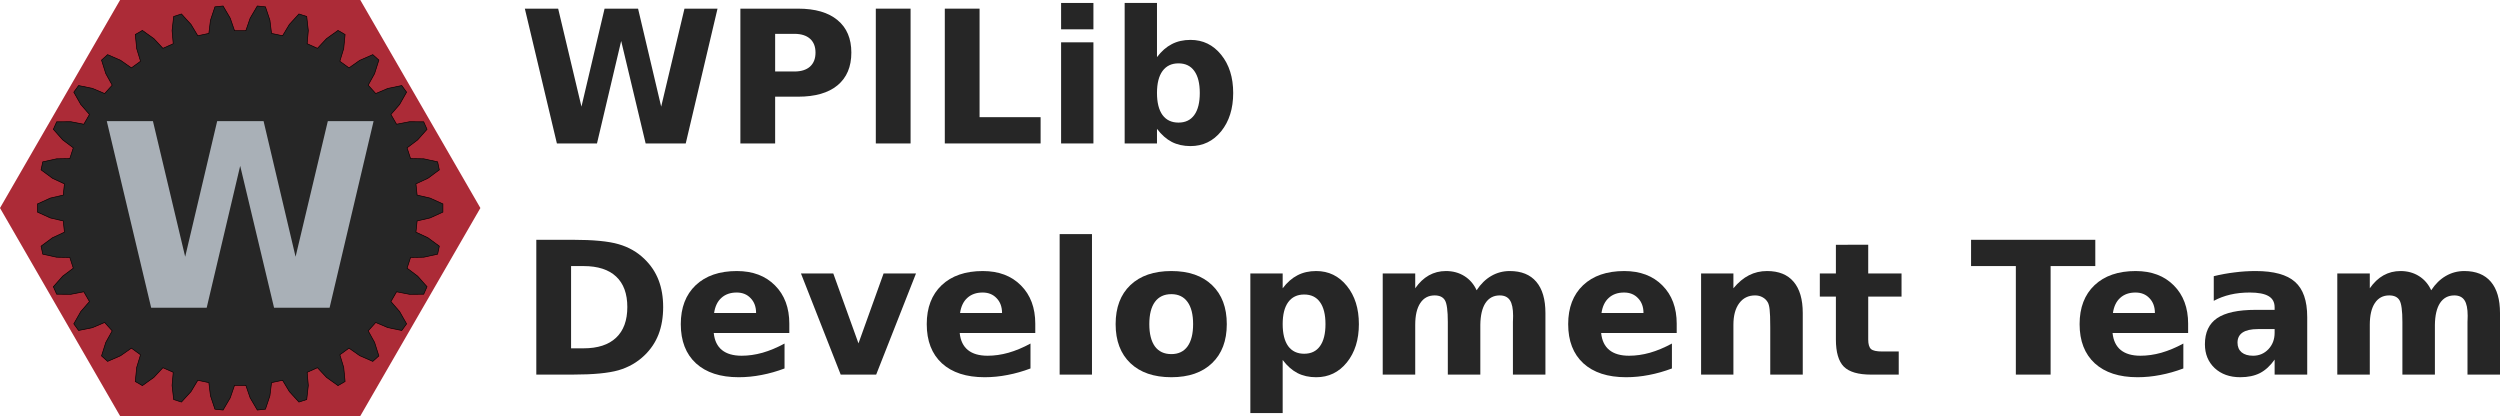
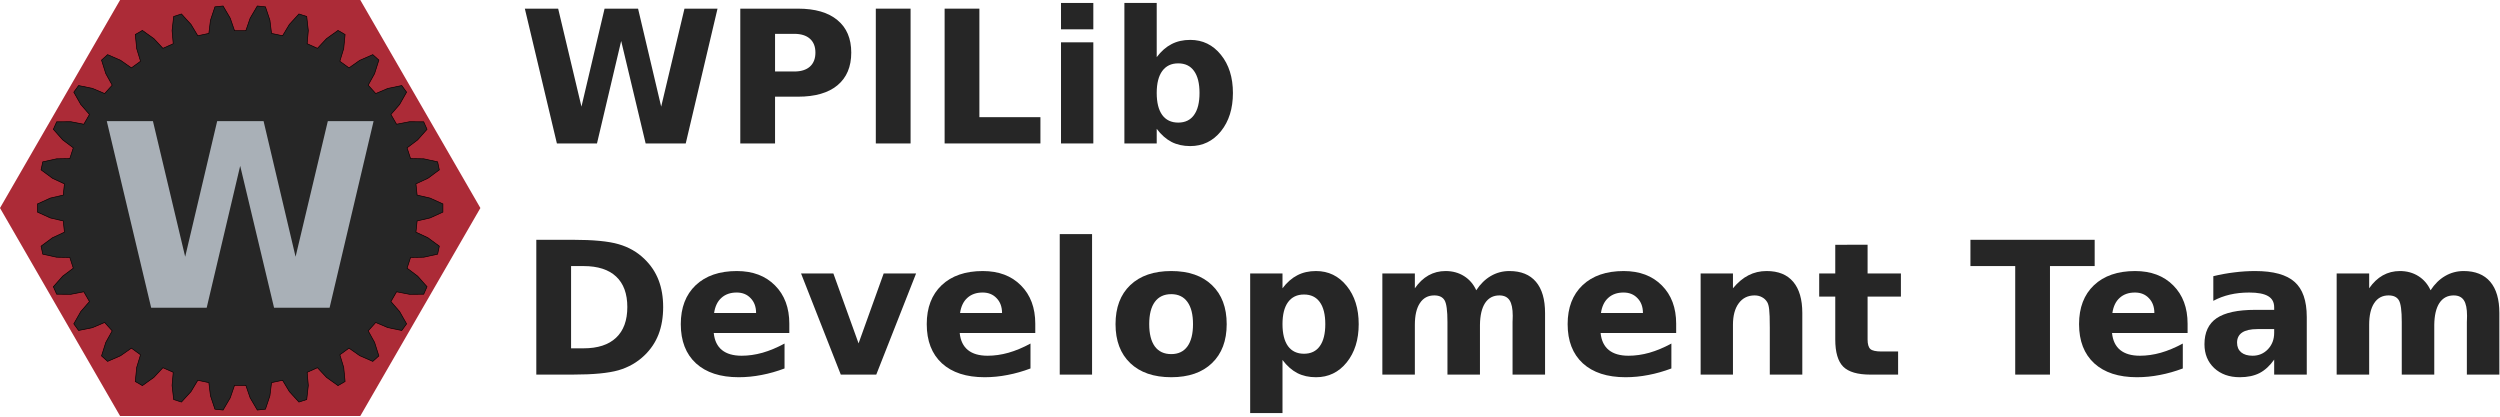
<svg xmlns="http://www.w3.org/2000/svg" width="3893.586" height="647.928" viewBox="0 0 1030.177 171.431" version="1.1" id="svg8">
  <g style="display:inline" id="layer1" transform="translate(-6.345729,-91.74732)">
-     <path id="path32" d="m 154.809,263.178 -98.976,-10e-6 -49.488,-85.715 49.488,-85.715 98.976,4e-6 49.488,85.715 z" style="fill:#ac2b37;fill-opacity:1;stroke-width:0.278" />
+     <path d="m 154.809,263.178 -98.976,-10e-6 -49.488,-85.715 49.488,-85.715 98.976,4e-6 49.488,85.715 z" style="fill:#ac2b37;fill-opacity:1;stroke-width:0.278" id="path32" />
  </g>
  <g transform="translate(-6.345729,-6.413923)" style="display:inline" id="layer2">
    <g transform="translate(105.3209,92.12939)" id="g848">
      <path d="m 72.908,-5.325 5.308,1.226 5.312,2.412 v 3.375 l -5.312,2.412 -5.308,1.226 -0.486,4.626 4.938,2.302 4.694,3.464 -0.702,3.301 -5.697,1.255 -5.447,0.095 -1.437,4.423 4.351,3.279 3.872,4.364 -1.373,3.083 -5.834,0.043 -5.348,-1.04 -2.325,4.028 3.574,4.112 2.88,5.074 -1.984,2.73 -5.715,-1.171 -5.015,-2.129 -3.112,3.456 2.641,4.765 1.762,5.561 -2.508,2.258 -5.347,-2.334 -4.463,-3.125 -3.763,2.734 1.593,5.21 0.567,5.806 -2.922,1.687 -4.745,-3.394 -3.716,-3.985 -4.249,1.892 0.475,5.427 -0.652,5.797 -3.209,1.043 -3.935,-4.307 -2.806,-4.67 -4.549,0.967 -0.664,5.407 -1.843,5.535 -3.356,0.353 -2.954,-5.031 -1.774,-5.151 h -4.651 l -1.774,5.151 -2.954,5.031 -3.356,-0.353 -1.843,-5.535 -0.664,-5.407 -4.549,-0.967 -2.806,4.67 -3.935,4.307 -3.209,-1.043 -0.652,-5.797 0.475,-5.427 -4.249,-1.892 -3.716,3.985 -4.745,3.394 -2.922,-1.687 0.567,-5.806 1.593,-5.21 -3.763,-2.734 -4.463,3.125 -5.347,2.334 -2.508,-2.258 1.762,-5.561 2.641,-4.765 -3.112,-3.456 -5.015,2.129 -5.715,1.171 -1.984,-2.73 2.88,-5.074 3.574,-4.112 -2.325,-4.028 -5.348,1.04 -5.834,-0.043 -1.373,-3.083 3.872,-4.364 4.351,-3.279 -1.437,-4.423 -5.447,-0.095 -5.697,-1.255 -0.702,-3.301 4.694,-3.464 4.938,-2.302 -0.486,-4.626 -5.308,-1.226 -5.312,-2.412 v -3.375 l 5.312,-2.412 5.308,-1.226 0.486,-4.626 -4.938,-2.302 -4.694,-3.464 0.702,-3.301 5.697,-1.255 5.447,-0.095 1.437,-4.423 -4.351,-3.279 -3.872,-4.364 1.373,-3.083 5.834,-0.043 5.348,1.04 2.325,-4.028 -3.574,-4.112 -2.88,-5.074 1.984,-2.73 5.715,1.171 5.015,2.129 3.112,-3.456 -2.641,-4.765 -1.762,-5.561 2.508,-2.258 5.347,2.334 4.463,3.125 3.763,-2.734 -1.593,-5.21 -0.567,-5.806 2.922,-1.687 4.745,3.394 3.716,3.985 4.249,-1.892 -0.475,-5.427 0.652,-5.797 3.209,-1.043 3.935,4.307 2.806,4.67 4.549,-0.967 0.664,-5.407 1.843,-5.535 3.356,-0.353 2.954,5.031 1.774,5.151 h 4.651 l 1.774,-5.151 2.954,-5.031 3.356,0.353 1.843,5.535 0.664,5.407 4.549,0.967 2.806,-4.67 3.935,-4.307 3.209,1.043 0.652,5.797 -0.475,5.427 4.249,1.892 3.716,-3.985 4.745,-3.394 2.922,1.687 -0.567,5.806 -1.593,5.21 3.763,2.734 4.463,-3.125 5.347,-2.334 2.508,2.258 -1.762,5.561 -2.641,4.765 3.112,3.456 5.015,-2.129 5.715,-1.171 1.984,2.73 -2.88,5.074 -3.574,4.112 2.325,4.028 5.348,-1.04 5.834,0.043 1.373,3.083 -3.872,4.364 -4.351,3.279 1.437,4.423 5.447,0.095 5.697,1.255 0.702,3.301 -4.694,3.464 -4.938,2.302 z" style="fill:#262626;fill-opacity:1;stroke:#000000;stroke-width:0.265" id="path844" />
    </g>
  </g>
  <g style="display:inline" transform="translate(-4.3060808e-4,13.26021)" id="layer3">
    <g id="g7" style="display:inline" transform="translate(-6.345296,-32.93438)">
      <path id="path4489" style="font-weight:bold;fill:#a9b0b7;fill-opacity:1;stroke-width:1.099px" d="M 50.35,69.576 H 69.361 L 82.653,125.475 95.841,69.576 h 19.114 l 13.189,55.898 13.292,-55.898 h 18.856 l -18.135,76.918 h -22.875 L 105.321,88.02 91.514,146.494 H 68.639 Z" />
    </g>
    <g transform="matrix(2.855964,0,0,2.855964,-420.3037,58.1919)" id="text3692" style="font-style:normal;font-variant:normal;font-weight:normal;font-stretch:normal;font-size:25.4px;line-height:125%;font-family:sans-serif;-inkscape-font-specification:sans-serif;letter-spacing:0px;word-spacing:0px;fill:#000000;fill-opacity:1;stroke:none;stroke-width:0.265px;stroke-linecap:butt;stroke-linejoin:miter;stroke-opacity:1" aria-label="WPILib Software Development">
-       <g id="text45" style="font-style:normal;font-variant:normal;font-weight:normal;font-stretch:normal;font-size:8.894px;line-height:125%;font-family:sans-serif;-inkscape-font-specification:sans-serif;letter-spacing:0px;word-spacing:0px;fill:#000000;fill-opacity:1;stroke:none;stroke-width:0.093px;stroke-linecap:butt;stroke-linejoin:miter;stroke-opacity:1" />
-       <g id="text49" style="font-style:normal;font-variant:normal;font-weight:normal;font-stretch:normal;font-size:8.894px;line-height:125%;font-family:sans-serif;-inkscape-font-specification:sans-serif;letter-spacing:0px;word-spacing:0px;fill:#262626;fill-opacity:1;stroke:none;stroke-width:0.093px;stroke-linecap:butt;stroke-linejoin:miter;stroke-opacity:1" aria-label="WPILib Development Team">
+       <g style="font-style:normal;font-variant:normal;font-weight:normal;font-stretch:normal;font-size:8.894px;line-height:125%;font-family:sans-serif;-inkscape-font-specification:sans-serif;letter-spacing:0px;word-spacing:0px;fill:#000000;fill-opacity:1;stroke:none;stroke-width:0.093px;stroke-linecap:butt;stroke-linejoin:miter;stroke-opacity:1" id="text45" />
+       <g style="font-style:normal;font-variant:normal;font-weight:normal;font-stretch:normal;font-size:8.894px;line-height:125%;font-family:sans-serif;-inkscape-font-specification:sans-serif;letter-spacing:0px;word-spacing:0px;fill:#262626;fill-opacity:1;stroke:none;stroke-width:0.093px;stroke-linecap:butt;stroke-linejoin:miter;stroke-opacity:1" id="text49" aria-label="WPILib Development Team">
        <path id="path25" style="font-style:normal;font-variant:normal;font-weight:bold;font-stretch:normal;font-size:26.681px;line-height:125%;font-family:'DejaVu Sans';-inkscape-font-specification:'DejaVu Sans Bold';fill:#262626;fill-opacity:1;stroke-width:0.093px" d="m 222.894,-23.771 h 4.807 l 3.361,14.135 3.335,-14.135 h 4.833 l 3.335,14.135 3.361,-14.135 h 4.768 l -4.586,19.451 h -5.784 l -3.531,-14.787 -3.491,14.787 h -5.784 z" />
-         <path id="path27" style="font-style:normal;font-variant:normal;font-weight:bold;font-stretch:normal;font-size:26.681px;line-height:125%;font-family:'DejaVu Sans';-inkscape-font-specification:'DejaVu Sans Bold';fill:#262626;fill-opacity:1;stroke-width:0.093px" d="m 253.992,-23.771 h 8.325 q 3.713,0 5.693,1.655 1.993,1.642 1.993,4.69 0,3.062 -1.993,4.716 -1.98,1.642 -5.693,1.642 h -3.309 v 6.748 h -5.016 z m 5.016,3.635 v 5.433 h 2.775 q 1.459,0 2.254,-0.704 0.795,-0.717 0.795,-2.019 0,-1.303 -0.795,-2.006 -0.795,-0.704 -2.254,-0.704 z" />
+         <path id="path27" style="font-style:normal;font-variant:normal;font-weight:bold;font-stretch:normal;font-size:26.681px;line-height:125%;font-family:'DejaVu Sans';-inkscape-font-specification:'DejaVu Sans Bold';fill:#262626;fill-opacity:1;stroke-width:0.093px" d="m 253.979,-23.771 h 8.325 q 3.713,0 5.693,1.655 1.993,1.642 1.993,4.69 0,3.062 -1.993,4.716 -1.98,1.642 -5.693,1.642 h -3.309 v 6.748 h -5.016 z m 5.016,3.635 v 5.433 h 2.775 q 1.459,0 2.254,-0.704 0.795,-0.717 0.795,-2.019 0,-1.303 -0.795,-2.006 -0.795,-0.704 -2.254,-0.704 z" />
        <path id="path29" style="font-style:normal;font-variant:normal;font-weight:bold;font-stretch:normal;font-size:26.681px;line-height:125%;font-family:'DejaVu Sans';-inkscape-font-specification:'DejaVu Sans Bold';fill:#262626;fill-opacity:1;stroke-width:0.093px" d="m 273.533,-23.771 h 5.016 v 19.451 h -5.016 z" />
-         <path id="path31" style="font-style:normal;font-variant:normal;font-weight:bold;font-stretch:normal;font-size:26.681px;line-height:125%;font-family:'DejaVu Sans';-inkscape-font-specification:'DejaVu Sans Bold';fill:#262626;fill-opacity:1;stroke-width:0.093px" d="m 283.487,-23.771 h 5.016 v 15.659 h 8.807 v 3.791 h -13.823 z" />
-         <path id="path33" style="font-style:normal;font-variant:normal;font-weight:bold;font-stretch:normal;font-size:26.681px;line-height:125%;font-family:'DejaVu Sans';-inkscape-font-specification:'DejaVu Sans Bold';fill:#262626;fill-opacity:1;stroke-width:0.093px" d="m 300.267,-18.912 h 4.664 v 14.591 h -4.664 z m 0,-5.68 h 4.664 v 3.804 h -4.664 z" />
-         <path id="path35" style="font-style:normal;font-variant:normal;font-weight:bold;font-stretch:normal;font-size:26.681px;line-height:125%;font-family:'DejaVu Sans';-inkscape-font-specification:'DejaVu Sans Bold';fill:#262626;fill-opacity:1;stroke-width:0.093px" d="m 317.203,-7.33 q 1.498,0 2.28,-1.094 0.795,-1.094 0.795,-3.179 0,-2.084 -0.795,-3.179 -0.782,-1.094 -2.28,-1.094 -1.498,0 -2.306,1.107 -0.795,1.094 -0.795,3.166 0,2.071 0.795,3.179 0.808,1.094 2.306,1.094 z m -3.101,-9.445 q 0.964,-1.277 2.137,-1.876 1.173,-0.612 2.697,-0.612 2.697,0 4.429,2.15 1.733,2.137 1.733,5.511 0,3.374 -1.733,5.524 -1.733,2.137 -4.429,2.137 -1.524,0 -2.697,-0.599 -1.173,-0.612 -2.137,-1.889 v 2.111 h -4.664 V -24.592 h 4.664 z" />
+         <path id="path31" style="font-style:normal;font-variant:normal;font-weight:bold;font-stretch:normal;font-size:26.681px;line-height:125%;font-family:'DejaVu Sans';-inkscape-font-specification:'DejaVu Sans Bold';fill:#262626;fill-opacity:1;stroke-width:0.093px" d="m 283.461,-23.771 h 5.016 v 15.659 h 8.807 v 3.791 h -13.823 z" />
+         <path id="path33" style="font-style:normal;font-variant:normal;font-weight:bold;font-stretch:normal;font-size:26.681px;line-height:125%;font-family:'DejaVu Sans';-inkscape-font-specification:'DejaVu Sans Bold';fill:#262626;fill-opacity:1;stroke-width:0.093px" d="m 300.253,-18.912 h 4.664 v 14.591 h -4.664 z m 0,-5.68 h 4.664 v 3.804 h -4.664 z" />
+         <path id="path35" style="font-style:normal;font-variant:normal;font-weight:bold;font-stretch:normal;font-size:26.681px;line-height:125%;font-family:'DejaVu Sans';-inkscape-font-specification:'DejaVu Sans Bold';fill:#262626;fill-opacity:1;stroke-width:0.093px" d="m 317.164,-7.33 q 1.498,0 2.28,-1.094 0.795,-1.094 0.795,-3.179 0,-2.084 -0.795,-3.179 -0.782,-1.094 -2.28,-1.094 -1.498,0 -2.306,1.107 -0.795,1.094 -0.795,3.166 0,2.071 0.795,3.179 0.808,1.094 2.306,1.094 z m -3.101,-9.445 q 0.964,-1.277 2.137,-1.876 1.173,-0.612 2.697,-0.612 2.697,0 4.429,2.15 1.733,2.137 1.733,5.511 0,3.374 -1.733,5.524 -1.733,2.137 -4.429,2.137 -1.524,0 -2.697,-0.599 -1.173,-0.612 -2.137,-1.889 v 2.111 h -4.664 V -24.592 h 4.664 z" />
        <path id="path37" style="font-style:normal;font-variant:normal;font-weight:bold;font-stretch:normal;font-size:26.681px;line-height:125%;font-family:'DejaVu Sans';-inkscape-font-specification:'DejaVu Sans Bold';fill:#262626;fill-opacity:1;stroke-width:0.093px" d="m 229.564,13.371 v 11.868 h 1.798 q 3.075,0 4.69,-1.524 1.628,-1.524 1.628,-4.429 0,-2.892 -1.615,-4.403 -1.615,-1.511 -4.703,-1.511 z m -5.016,-3.791 h 5.289 q 4.429,0 6.592,0.638 2.176,0.625 3.726,2.137 1.368,1.316 2.032,3.035 0.664,1.72 0.664,3.895 0,2.202 -0.664,3.934 -0.664,1.72 -2.032,3.035 -1.563,1.511 -3.752,2.15 -2.189,0.625 -6.566,0.625 h -5.289 z" />
        <path id="path39" style="font-style:normal;font-variant:normal;font-weight:bold;font-stretch:normal;font-size:26.681px;line-height:125%;font-family:'DejaVu Sans';-inkscape-font-specification:'DejaVu Sans Bold';fill:#262626;fill-opacity:1;stroke-width:0.093px" d="m 261.053,21.696 v 1.329 h -10.904 q 0.169,1.642 1.186,2.462 1.016,0.821 2.84,0.821 1.472,0 3.009,-0.43 1.55,-0.443 3.179,-1.329 v 3.596 q -1.655,0.625 -3.309,0.938 -1.655,0.326 -3.309,0.326 -3.96,0 -6.162,-2.006 -2.189,-2.019 -2.189,-5.654 0,-3.57 2.15,-5.615 2.163,-2.045 5.941,-2.045 3.439,0 5.498,2.071 2.071,2.071 2.071,5.537 z m -4.794,-1.55 q 0,-1.329 -0.782,-2.137 -0.769,-0.821 -2.019,-0.821 -1.355,0 -2.202,0.769 -0.847,0.756 -1.055,2.189 z" />
-         <path id="path41" style="font-style:normal;font-variant:normal;font-weight:bold;font-stretch:normal;font-size:26.681px;line-height:125%;font-family:'DejaVu Sans';-inkscape-font-specification:'DejaVu Sans Bold';fill:#262626;fill-opacity:1;stroke-width:0.093px" d="m 262.733,14.439 h 4.664 l 3.635,10.084 3.622,-10.084 h 4.677 l -5.745,14.591 h -5.12 z" />
+         <path id="path41" style="font-style:normal;font-variant:normal;font-weight:bold;font-stretch:normal;font-size:26.681px;line-height:125%;font-family:'DejaVu Sans';-inkscape-font-specification:'DejaVu Sans Bold';fill:#262626;fill-opacity:1;stroke-width:0.093px" d="m 262.746,14.439 h 4.664 l 3.635,10.084 3.622,-10.084 h 4.677 l -5.745,14.591 h -5.12 z" />
        <path id="path43" style="font-style:normal;font-variant:normal;font-weight:bold;font-stretch:normal;font-size:26.681px;line-height:125%;font-family:'DejaVu Sans';-inkscape-font-specification:'DejaVu Sans Bold';fill:#262626;fill-opacity:1;stroke-width:0.093px" d="m 296.541,21.696 v 1.329 h -10.904 q 0.169,1.642 1.186,2.462 1.016,0.821 2.84,0.821 1.472,0 3.009,-0.43 1.55,-0.443 3.179,-1.329 v 3.596 q -1.655,0.625 -3.309,0.938 -1.655,0.326 -3.309,0.326 -3.96,0 -6.162,-2.006 -2.189,-2.019 -2.189,-5.654 0,-3.57 2.15,-5.615 2.163,-2.045 5.941,-2.045 3.439,0 5.498,2.071 2.071,2.071 2.071,5.537 z m -4.794,-1.55 q 0,-1.329 -0.782,-2.137 -0.769,-0.821 -2.019,-0.821 -1.355,0 -2.202,0.769 -0.847,0.756 -1.055,2.189 z" />
-         <path id="path45" style="font-style:normal;font-variant:normal;font-weight:bold;font-stretch:normal;font-size:26.681px;line-height:125%;font-family:'DejaVu Sans';-inkscape-font-specification:'DejaVu Sans Bold';fill:#262626;fill-opacity:1;stroke-width:0.093px" d="m 300.058,8.759 h 4.664 V 29.031 h -4.664 z" />
-         <path id="path47" style="font-style:normal;font-variant:normal;font-weight:bold;font-stretch:normal;font-size:26.681px;line-height:125%;font-family:'DejaVu Sans';-inkscape-font-specification:'DejaVu Sans Bold';fill:#262626;fill-opacity:1;stroke-width:0.093px" d="m 316.174,17.423 q -1.55,0 -2.371,1.12 -0.808,1.107 -0.808,3.205 0,2.097 0.808,3.218 0.821,1.107 2.371,1.107 1.524,0 2.332,-1.107 0.808,-1.12 0.808,-3.218 0,-2.097 -0.808,-3.205 -0.808,-1.12 -2.332,-1.12 z m 0,-3.335 q 3.765,0 5.876,2.032 2.124,2.032 2.124,5.628 0,3.596 -2.124,5.628 -2.111,2.032 -5.876,2.032 -3.778,0 -5.915,-2.032 -2.124,-2.032 -2.124,-5.628 0,-3.596 2.124,-5.628 2.137,-2.032 5.915,-2.032 z" />
-         <path id="path49" style="font-style:normal;font-variant:normal;font-weight:bold;font-stretch:normal;font-size:26.681px;line-height:125%;font-family:'DejaVu Sans';-inkscape-font-specification:'DejaVu Sans Bold';fill:#262626;fill-opacity:1;stroke-width:0.093px" d="m 332.237,26.92 v 7.66 h -4.664 V 14.439 h 4.664 v 2.137 q 0.964,-1.277 2.137,-1.876 1.173,-0.612 2.697,-0.612 2.697,0 4.429,2.15 1.733,2.137 1.733,5.511 0,3.374 -1.733,5.524 -1.733,2.137 -4.429,2.137 -1.524,0 -2.697,-0.599 -1.173,-0.612 -2.137,-1.889 z m 3.101,-9.445 q -1.498,0 -2.306,1.107 -0.795,1.094 -0.795,3.166 0,2.071 0.795,3.179 0.808,1.094 2.306,1.094 1.498,0 2.28,-1.094 0.795,-1.094 0.795,-3.179 0,-2.084 -0.795,-3.179 -0.782,-1.094 -2.28,-1.094 z" />
-         <path id="path51" style="font-style:normal;font-variant:normal;font-weight:bold;font-stretch:normal;font-size:26.681px;line-height:125%;font-family:'DejaVu Sans';-inkscape-font-specification:'DejaVu Sans Bold';fill:#262626;fill-opacity:1;stroke-width:0.093px" d="m 360.221,16.863 q 0.886,-1.355 2.097,-2.058 1.225,-0.717 2.684,-0.717 2.514,0 3.83,1.55 1.316,1.55 1.316,4.508 v 8.885 h -4.69 v -7.608 q 0.013,-0.169 0.013,-0.352 0.013,-0.182 0.013,-0.521 0,-1.55 -0.456,-2.241 -0.456,-0.704 -1.472,-0.704 -1.329,0 -2.058,1.094 -0.717,1.094 -0.743,3.166 v 7.165 h -4.69 v -7.608 q 0,-2.423 -0.417,-3.114 -0.417,-0.704 -1.485,-0.704 -1.342,0 -2.071,1.107 -0.73,1.094 -0.73,3.14 v 7.178 h -4.69 V 14.439 h 4.69 v 2.137 q 0.86,-1.238 1.967,-1.863 1.12,-0.625 2.462,-0.625 1.511,0 2.671,0.73 1.159,0.73 1.759,2.045 z" />
-         <path id="path53" style="font-style:normal;font-variant:normal;font-weight:bold;font-stretch:normal;font-size:26.681px;line-height:125%;font-family:'DejaVu Sans';-inkscape-font-specification:'DejaVu Sans Bold';fill:#262626;fill-opacity:1;stroke-width:0.093px" d="m 389.09,21.696 v 1.329 h -10.904 q 0.169,1.642 1.186,2.462 1.016,0.821 2.84,0.821 1.472,0 3.009,-0.43 1.55,-0.443 3.179,-1.329 v 3.596 q -1.655,0.625 -3.309,0.938 -1.655,0.326 -3.309,0.326 -3.96,0 -6.162,-2.006 -2.189,-2.019 -2.189,-5.654 0,-3.57 2.15,-5.615 2.163,-2.045 5.941,-2.045 3.439,0 5.498,2.071 2.071,2.071 2.071,5.537 z m -4.794,-1.55 q 0,-1.329 -0.782,-2.137 -0.769,-0.821 -2.019,-0.821 -1.355,0 -2.202,0.769 -0.847,0.756 -1.055,2.189 z" />
-         <path id="path55" style="font-style:normal;font-variant:normal;font-weight:bold;font-stretch:normal;font-size:26.681px;line-height:125%;font-family:'DejaVu Sans';-inkscape-font-specification:'DejaVu Sans Bold';fill:#262626;fill-opacity:1;stroke-width:0.093px" d="m 407.277,20.146 v 8.885 h -4.69 v -1.446 -5.354 q 0,-1.889 -0.091,-2.606 -0.078,-0.717 -0.287,-1.055 -0.274,-0.456 -0.743,-0.704 -0.469,-0.261 -1.068,-0.261 -1.459,0 -2.293,1.133 -0.834,1.12 -0.834,3.114 v 7.178 h -4.664 V 14.439 h 4.664 v 2.137 q 1.055,-1.277 2.241,-1.876 1.186,-0.612 2.619,-0.612 2.527,0 3.83,1.55 1.316,1.55 1.316,4.508 z" />
-         <path id="path57" style="font-style:normal;font-variant:normal;font-weight:bold;font-stretch:normal;font-size:26.681px;line-height:125%;font-family:'DejaVu Sans';-inkscape-font-specification:'DejaVu Sans Bold';fill:#262626;fill-opacity:1;stroke-width:0.093px" d="m 416.722,10.297 v 4.143 h 4.807 v 3.335 h -4.807 v 6.188 q 0,1.016 0.404,1.381 0.404,0.352 1.602,0.352 h 2.397 v 3.335 h -4 q -2.762,0 -3.921,-1.146 -1.146,-1.159 -1.146,-3.921 v -6.188 h -2.319 v -3.335 h 2.319 v -4.143 z" />
-         <path id="path59" style="font-style:normal;font-variant:normal;font-weight:bold;font-stretch:normal;font-size:26.681px;line-height:125%;font-family:'DejaVu Sans';-inkscape-font-specification:'DejaVu Sans Bold';fill:#262626;fill-opacity:1;stroke-width:0.093px" d="m 431.561,9.58 h 17.926 v 3.791 h -6.449 v 15.659 h -5.016 V 13.371 h -6.462 z" />
-         <path id="path61" style="font-style:normal;font-variant:normal;font-weight:bold;font-stretch:normal;font-size:26.681px;line-height:125%;font-family:'DejaVu Sans';-inkscape-font-specification:'DejaVu Sans Bold';fill:#262626;fill-opacity:1;stroke-width:0.093px" d="m 462.88,21.696 v 1.329 h -10.904 q 0.169,1.642 1.186,2.462 1.016,0.821 2.84,0.821 1.472,0 3.009,-0.43 1.55,-0.443 3.179,-1.329 v 3.596 q -1.655,0.625 -3.309,0.938 -1.655,0.326 -3.309,0.326 -3.96,0 -6.162,-2.006 -2.189,-2.019 -2.189,-5.654 0,-3.57 2.15,-5.615 2.163,-2.045 5.941,-2.045 3.439,0 5.498,2.071 2.071,2.071 2.071,5.537 z m -4.794,-1.55 q 0,-1.329 -0.782,-2.137 -0.769,-0.821 -2.019,-0.821 -1.355,0 -2.202,0.769 -0.847,0.756 -1.055,2.189 z" />
-         <path id="path63" style="font-style:normal;font-variant:normal;font-weight:bold;font-stretch:normal;font-size:26.681px;line-height:125%;font-family:'DejaVu Sans';-inkscape-font-specification:'DejaVu Sans Bold';fill:#262626;fill-opacity:1;stroke-width:0.093px" d="m 472.937,22.465 q -1.459,0 -2.202,0.495 -0.73,0.495 -0.73,1.459 0,0.886 0.586,1.394 0.599,0.495 1.655,0.495 1.316,0 2.215,-0.938 0.899,-0.951 0.899,-2.371 v -0.534 z m 7.126,-1.759 v 8.325 h -4.703 V 26.868 q -0.938,1.329 -2.111,1.941 -1.173,0.599 -2.853,0.599 -2.267,0 -3.687,-1.316 -1.407,-1.329 -1.407,-3.439 0,-2.566 1.759,-3.765 1.772,-1.199 5.55,-1.199 h 2.749 v -0.365 q 0,-1.107 -0.873,-1.615 -0.873,-0.521 -2.723,-0.521 -1.498,0 -2.788,0.3 -1.29,0.3 -2.397,0.899 V 14.83 q 1.498,-0.365 3.009,-0.547 1.511,-0.195 3.022,-0.195 3.947,0 5.693,1.563 1.759,1.55 1.759,5.055 z" />
-         <path id="path65" style="font-style:normal;font-variant:normal;font-weight:bold;font-stretch:normal;font-size:26.681px;line-height:125%;font-family:'DejaVu Sans';-inkscape-font-specification:'DejaVu Sans Bold';fill:#262626;fill-opacity:1;stroke-width:0.093px" d="m 497.951,16.863 q 0.886,-1.355 2.097,-2.058 1.225,-0.717 2.684,-0.717 2.514,0 3.83,1.55 1.316,1.55 1.316,4.508 v 8.885 h -4.69 v -7.608 q 0.013,-0.169 0.013,-0.352 0.013,-0.182 0.013,-0.521 0,-1.55 -0.456,-2.241 -0.456,-0.704 -1.472,-0.704 -1.329,0 -2.058,1.094 -0.717,1.094 -0.743,3.166 v 7.165 h -4.69 v -7.608 q 0,-2.423 -0.417,-3.114 -0.417,-0.704 -1.485,-0.704 -1.342,0 -2.071,1.107 -0.73,1.094 -0.73,3.14 v 7.178 h -4.69 V 14.439 h 4.69 v 2.137 q 0.86,-1.238 1.967,-1.863 1.12,-0.625 2.462,-0.625 1.511,0 2.671,0.73 1.159,0.73 1.759,2.045 z" />
+         <path id="path45" style="font-style:normal;font-variant:normal;font-weight:bold;font-stretch:normal;font-size:26.681px;line-height:125%;font-family:'DejaVu Sans';-inkscape-font-specification:'DejaVu Sans Bold';fill:#262626;fill-opacity:1;stroke-width:0.093px" d="m 300.071,8.759 h 4.664 V 29.031 h -4.664 z" />
+         <path id="path47" style="font-style:normal;font-variant:normal;font-weight:bold;font-stretch:normal;font-size:26.681px;line-height:125%;font-family:'DejaVu Sans';-inkscape-font-specification:'DejaVu Sans Bold';fill:#262626;fill-opacity:1;stroke-width:0.093px" d="m 316.16,17.423 q -1.55,0 -2.371,1.12 -0.808,1.107 -0.808,3.205 0,2.097 0.808,3.218 0.821,1.107 2.371,1.107 1.524,0 2.332,-1.107 0.808,-1.12 0.808,-3.218 0,-2.097 -0.808,-3.205 -0.808,-1.12 -2.332,-1.12 z m 0,-3.335 q 3.765,0 5.876,2.032 2.124,2.032 2.124,5.628 0,3.596 -2.124,5.628 -2.111,2.032 -5.876,2.032 -3.778,0 -5.915,-2.032 -2.124,-2.032 -2.124,-5.628 0,-3.596 2.124,-5.628 2.137,-2.032 5.915,-2.032 z" />
+         <path id="path49" style="font-style:normal;font-variant:normal;font-weight:bold;font-stretch:normal;font-size:26.681px;line-height:125%;font-family:'DejaVu Sans';-inkscape-font-specification:'DejaVu Sans Bold';fill:#262626;fill-opacity:1;stroke-width:0.093px" d="m 332.211,26.92 v 7.66 h -4.664 V 14.439 h 4.664 v 2.137 q 0.964,-1.277 2.137,-1.876 1.173,-0.612 2.697,-0.612 2.697,0 4.429,2.15 1.733,2.137 1.733,5.511 0,3.374 -1.733,5.524 -1.733,2.137 -4.429,2.137 -1.524,0 -2.697,-0.599 -1.173,-0.612 -2.137,-1.889 z m 3.101,-9.445 q -1.498,0 -2.306,1.107 -0.795,1.094 -0.795,3.166 0,2.071 0.795,3.179 0.808,1.094 2.306,1.094 1.498,0 2.28,-1.094 0.795,-1.094 0.795,-3.179 0,-2.084 -0.795,-3.179 -0.782,-1.094 -2.28,-1.094 z" />
+         <path id="path51" style="font-style:normal;font-variant:normal;font-weight:bold;font-stretch:normal;font-size:26.681px;line-height:125%;font-family:'DejaVu Sans';-inkscape-font-specification:'DejaVu Sans Bold';fill:#262626;fill-opacity:1;stroke-width:0.093px" d="m 360.168,16.863 q 0.886,-1.355 2.097,-2.058 1.225,-0.717 2.684,-0.717 2.514,0 3.83,1.55 1.316,1.55 1.316,4.508 v 8.885 h -4.69 v -7.608 q 0.013,-0.169 0.013,-0.352 0.013,-0.182 0.013,-0.521 0,-1.55 -0.456,-2.241 -0.456,-0.704 -1.472,-0.704 -1.329,0 -2.058,1.094 -0.717,1.094 -0.743,3.166 v 7.165 h -4.69 v -7.608 q 0,-2.423 -0.417,-3.114 -0.417,-0.704 -1.485,-0.704 -1.342,0 -2.071,1.107 -0.73,1.094 -0.73,3.14 v 7.178 h -4.69 V 14.439 h 4.69 v 2.137 q 0.86,-1.238 1.967,-1.863 1.12,-0.625 2.462,-0.625 1.511,0 2.671,0.73 1.159,0.73 1.759,2.045 z" />
+         <path id="path53" style="font-style:normal;font-variant:normal;font-weight:bold;font-stretch:normal;font-size:26.681px;line-height:125%;font-family:'DejaVu Sans';-inkscape-font-specification:'DejaVu Sans Bold';fill:#262626;fill-opacity:1;stroke-width:0.093px" d="m 389.012,21.696 v 1.329 h -10.904 q 0.169,1.642 1.186,2.462 1.016,0.821 2.84,0.821 1.472,0 3.009,-0.43 1.55,-0.443 3.179,-1.329 v 3.596 q -1.655,0.625 -3.309,0.938 -1.655,0.326 -3.309,0.326 -3.96,0 -6.162,-2.006 -2.189,-2.019 -2.189,-5.654 0,-3.57 2.15,-5.615 2.163,-2.045 5.941,-2.045 3.439,0 5.498,2.071 2.071,2.071 2.071,5.537 z m -4.794,-1.55 q 0,-1.329 -0.782,-2.137 -0.769,-0.821 -2.019,-0.821 -1.355,0 -2.202,0.769 -0.847,0.756 -1.055,2.189 z" />
+         <path id="path55" style="font-style:normal;font-variant:normal;font-weight:bold;font-stretch:normal;font-size:26.681px;line-height:125%;font-family:'DejaVu Sans';-inkscape-font-specification:'DejaVu Sans Bold';fill:#262626;fill-opacity:1;stroke-width:0.093px" d="m 407.212,20.146 v 8.885 h -4.69 v -1.446 -5.354 q 0,-1.889 -0.091,-2.606 -0.078,-0.717 -0.287,-1.055 -0.274,-0.456 -0.743,-0.704 -0.469,-0.261 -1.068,-0.261 -1.459,0 -2.293,1.133 -0.834,1.12 -0.834,3.114 v 7.178 h -4.664 V 14.439 h 4.664 v 2.137 q 1.055,-1.277 2.241,-1.876 1.186,-0.612 2.619,-0.612 2.527,0 3.83,1.55 1.316,1.55 1.316,4.508 z" />
+         <path id="path57" style="font-style:normal;font-variant:normal;font-weight:bold;font-stretch:normal;font-size:26.681px;line-height:125%;font-family:'DejaVu Sans';-inkscape-font-specification:'DejaVu Sans Bold';fill:#262626;fill-opacity:1;stroke-width:0.093px" d="m 416.631,10.297 v 4.143 h 4.807 v 3.335 h -4.807 v 6.188 q 0,1.016 0.404,1.381 0.404,0.352 1.602,0.352 h 2.397 v 3.335 h -4 q -2.762,0 -3.921,-1.146 -1.146,-1.159 -1.146,-3.921 v -6.188 h -2.319 v -3.335 h 2.319 v -4.143 z" />
+         <path id="path59" style="font-style:normal;font-variant:normal;font-weight:bold;font-stretch:normal;font-size:26.681px;line-height:125%;font-family:'DejaVu Sans';-inkscape-font-specification:'DejaVu Sans Bold';fill:#262626;fill-opacity:1;stroke-width:0.093px" d="m 431.47,9.58 h 17.926 v 3.791 h -6.449 v 15.659 h -5.016 V 13.371 h -6.462 z" />
+         <path id="path61" style="font-style:normal;font-variant:normal;font-weight:bold;font-stretch:normal;font-size:26.681px;line-height:125%;font-family:'DejaVu Sans';-inkscape-font-specification:'DejaVu Sans Bold';fill:#262626;fill-opacity:1;stroke-width:0.093px" d="m 462.802,21.696 v 1.329 h -10.904 q 0.169,1.642 1.186,2.462 1.016,0.821 2.84,0.821 1.472,0 3.009,-0.43 1.55,-0.443 3.179,-1.329 v 3.596 q -1.655,0.625 -3.309,0.938 -1.655,0.326 -3.309,0.326 -3.96,0 -6.162,-2.006 -2.189,-2.019 -2.189,-5.654 0,-3.57 2.15,-5.615 2.163,-2.045 5.941,-2.045 3.439,0 5.498,2.071 2.071,2.071 2.071,5.537 z m -4.794,-1.55 q 0,-1.329 -0.782,-2.137 -0.769,-0.821 -2.019,-0.821 -1.355,0 -2.202,0.769 -0.847,0.756 -1.055,2.189 z" />
+         <path id="path63" style="font-style:normal;font-variant:normal;font-weight:bold;font-stretch:normal;font-size:26.681px;line-height:125%;font-family:'DejaVu Sans';-inkscape-font-specification:'DejaVu Sans Bold';fill:#262626;fill-opacity:1;stroke-width:0.093px" d="m 472.872,22.465 q -1.459,0 -2.202,0.495 -0.73,0.495 -0.73,1.459 0,0.886 0.586,1.394 0.599,0.495 1.655,0.495 1.316,0 2.215,-0.938 0.899,-0.951 0.899,-2.371 v -0.534 z m 7.126,-1.759 v 8.325 h -4.703 v -2.163 q -0.938,1.329 -2.111,1.941 -1.173,0.599 -2.853,0.599 -2.267,0 -3.687,-1.316 -1.407,-1.329 -1.407,-3.439 0,-2.566 1.759,-3.765 1.772,-1.199 5.55,-1.199 h 2.749 V 19.325 q 0,-1.107 -0.873,-1.615 -0.873,-0.521 -2.723,-0.521 -1.498,0 -2.788,0.3 -1.29,0.3 -2.397,0.899 v -3.557 q 1.498,-0.365 3.009,-0.547 1.511,-0.195 3.022,-0.195 3.947,0 5.693,1.563 1.759,1.55 1.759,5.055 z" />
+         <path id="path65" style="font-style:normal;font-variant:normal;font-weight:bold;font-stretch:normal;font-size:26.681px;line-height:125%;font-family:'DejaVu Sans';-inkscape-font-specification:'DejaVu Sans Bold';fill:#262626;fill-opacity:1;stroke-width:0.093px" d="m 497.86,16.863 q 0.886,-1.355 2.097,-2.058 1.225,-0.717 2.684,-0.717 2.514,0 3.83,1.55 1.316,1.55 1.316,4.508 v 8.885 h -4.69 v -7.608 q 0.013,-0.169 0.013,-0.352 0.013,-0.182 0.013,-0.521 0,-1.55 -0.456,-2.241 -0.456,-0.704 -1.472,-0.704 -1.329,0 -2.058,1.094 -0.717,1.094 -0.743,3.166 v 7.165 h -4.69 v -7.608 q 0,-2.423 -0.417,-3.114 -0.417,-0.704 -1.485,-0.704 -1.342,0 -2.071,1.107 -0.73,1.094 -0.73,3.14 v 7.178 h -4.69 V 14.439 h 4.69 v 2.137 q 0.86,-1.238 1.967,-1.863 1.12,-0.625 2.462,-0.625 1.511,0 2.671,0.73 1.159,0.73 1.759,2.045 z" />
      </g>
    </g>
  </g>
</svg>
